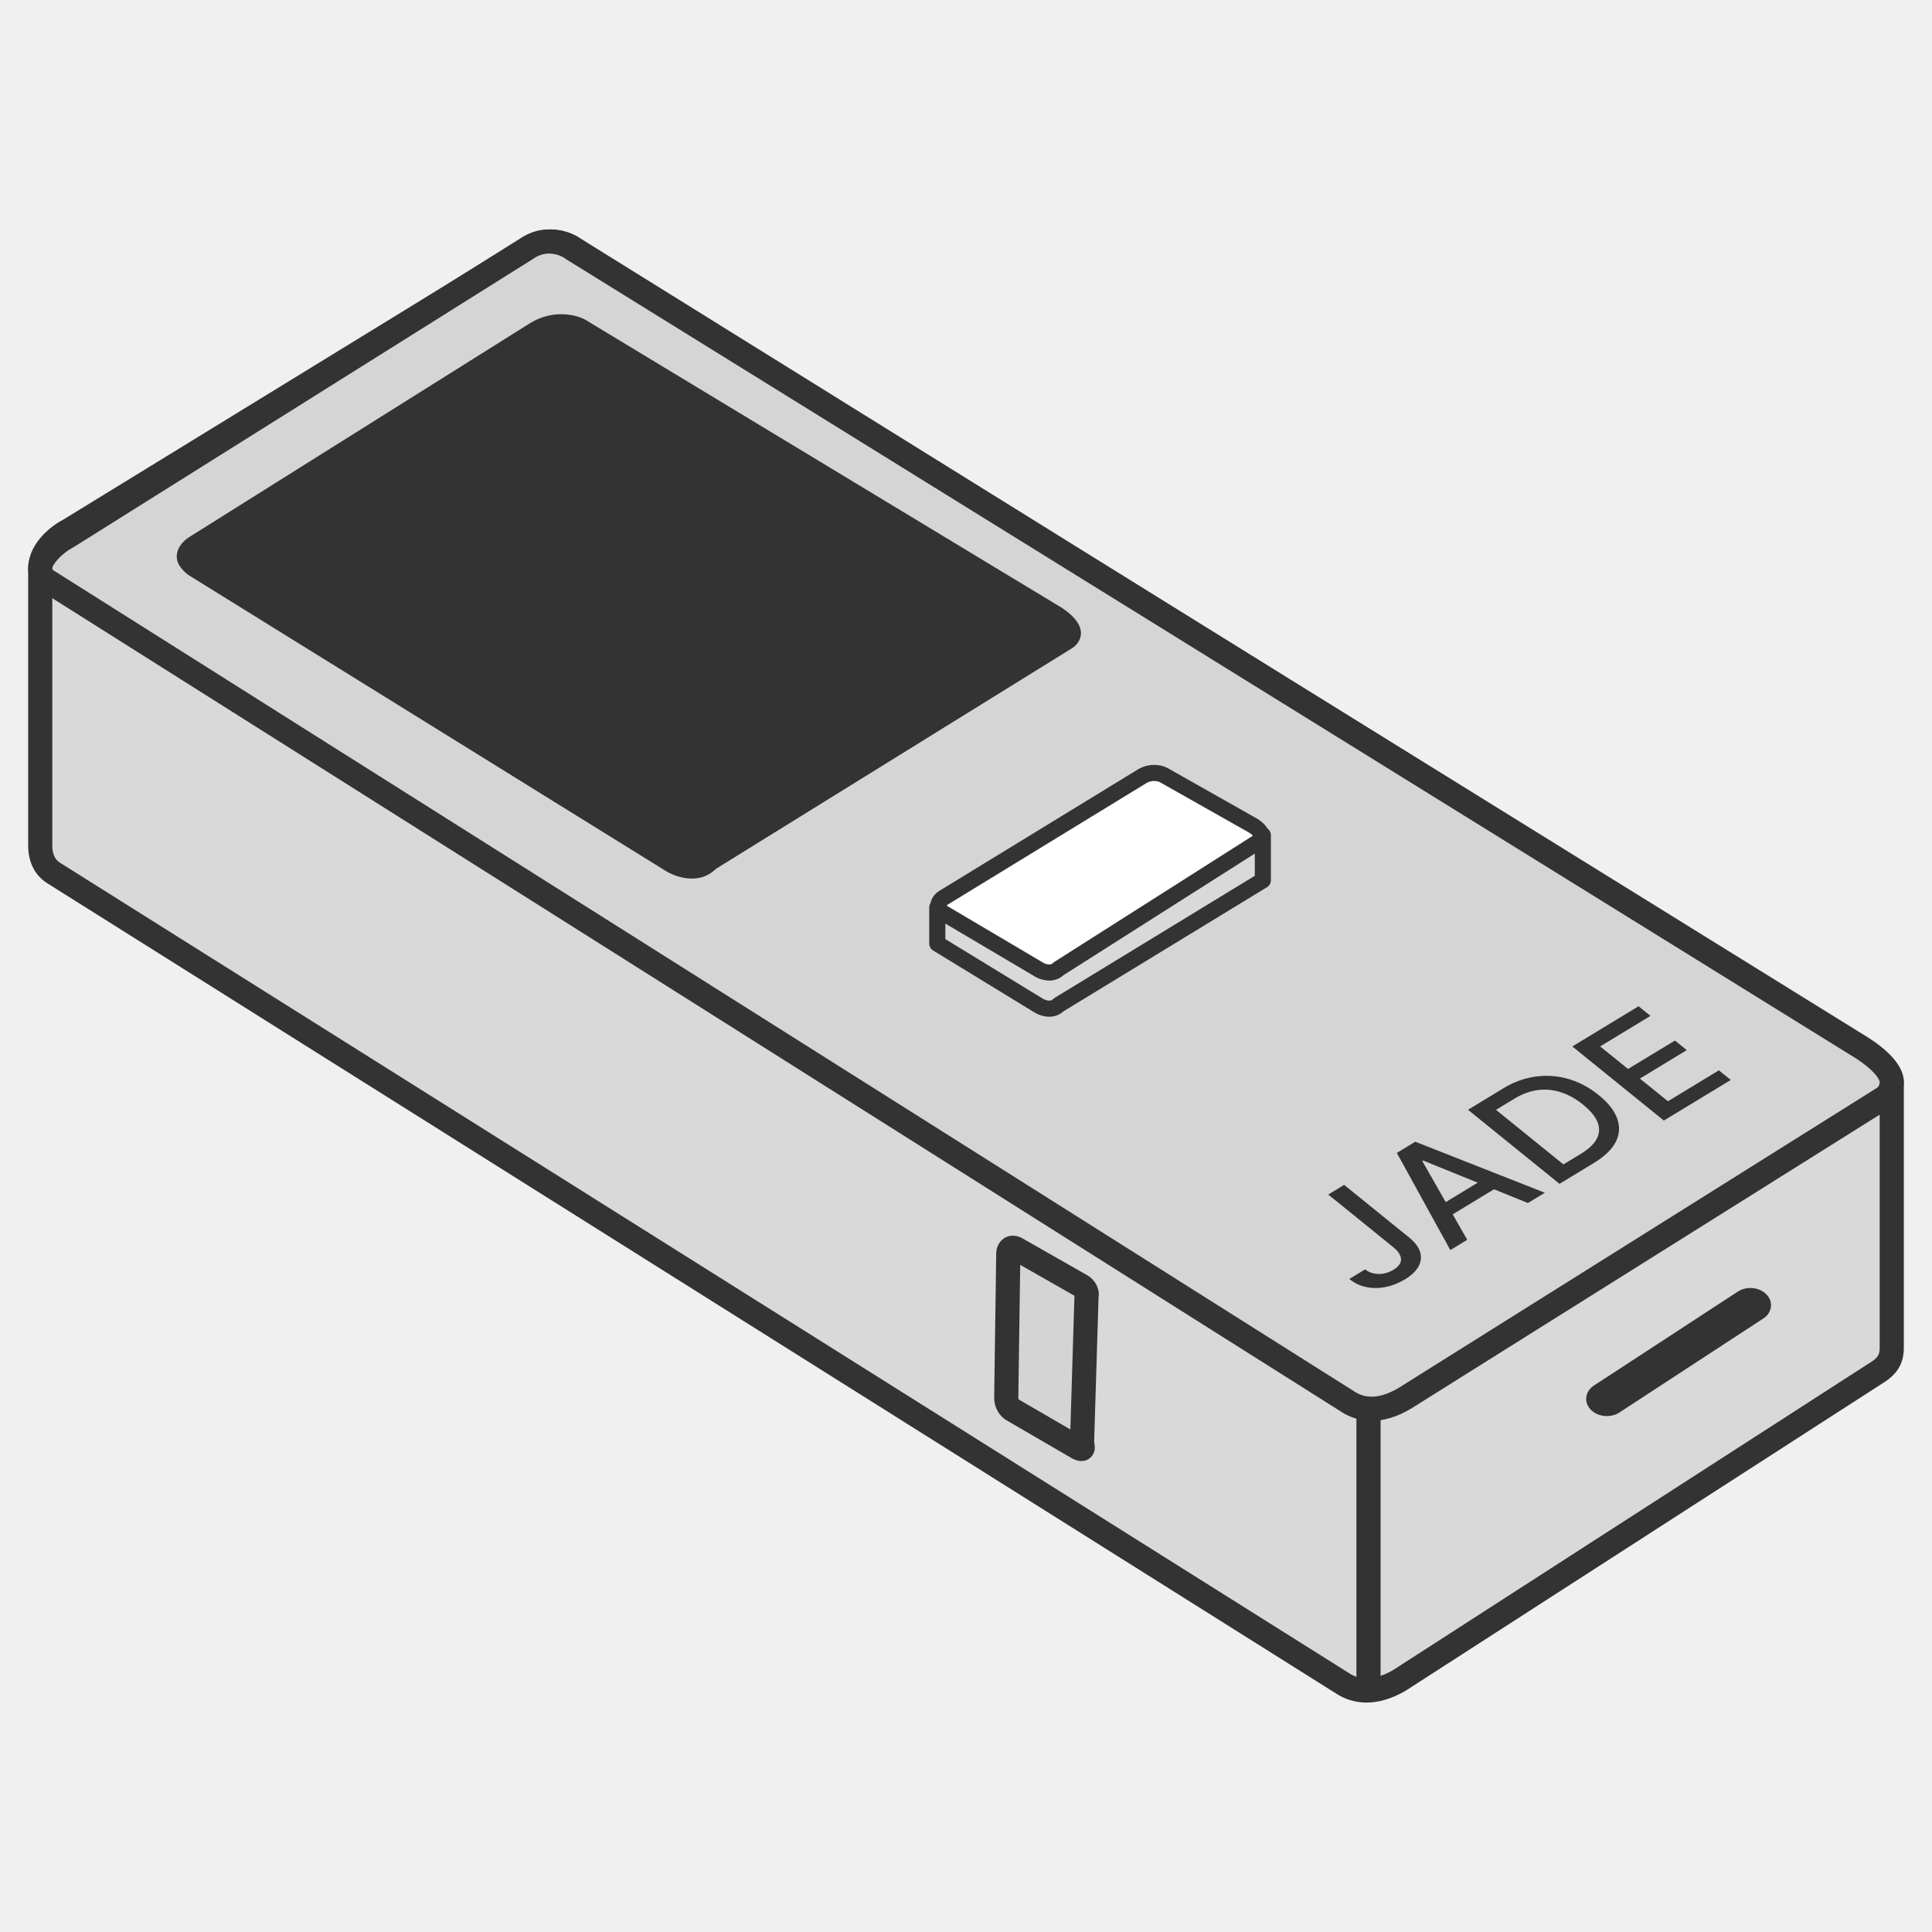
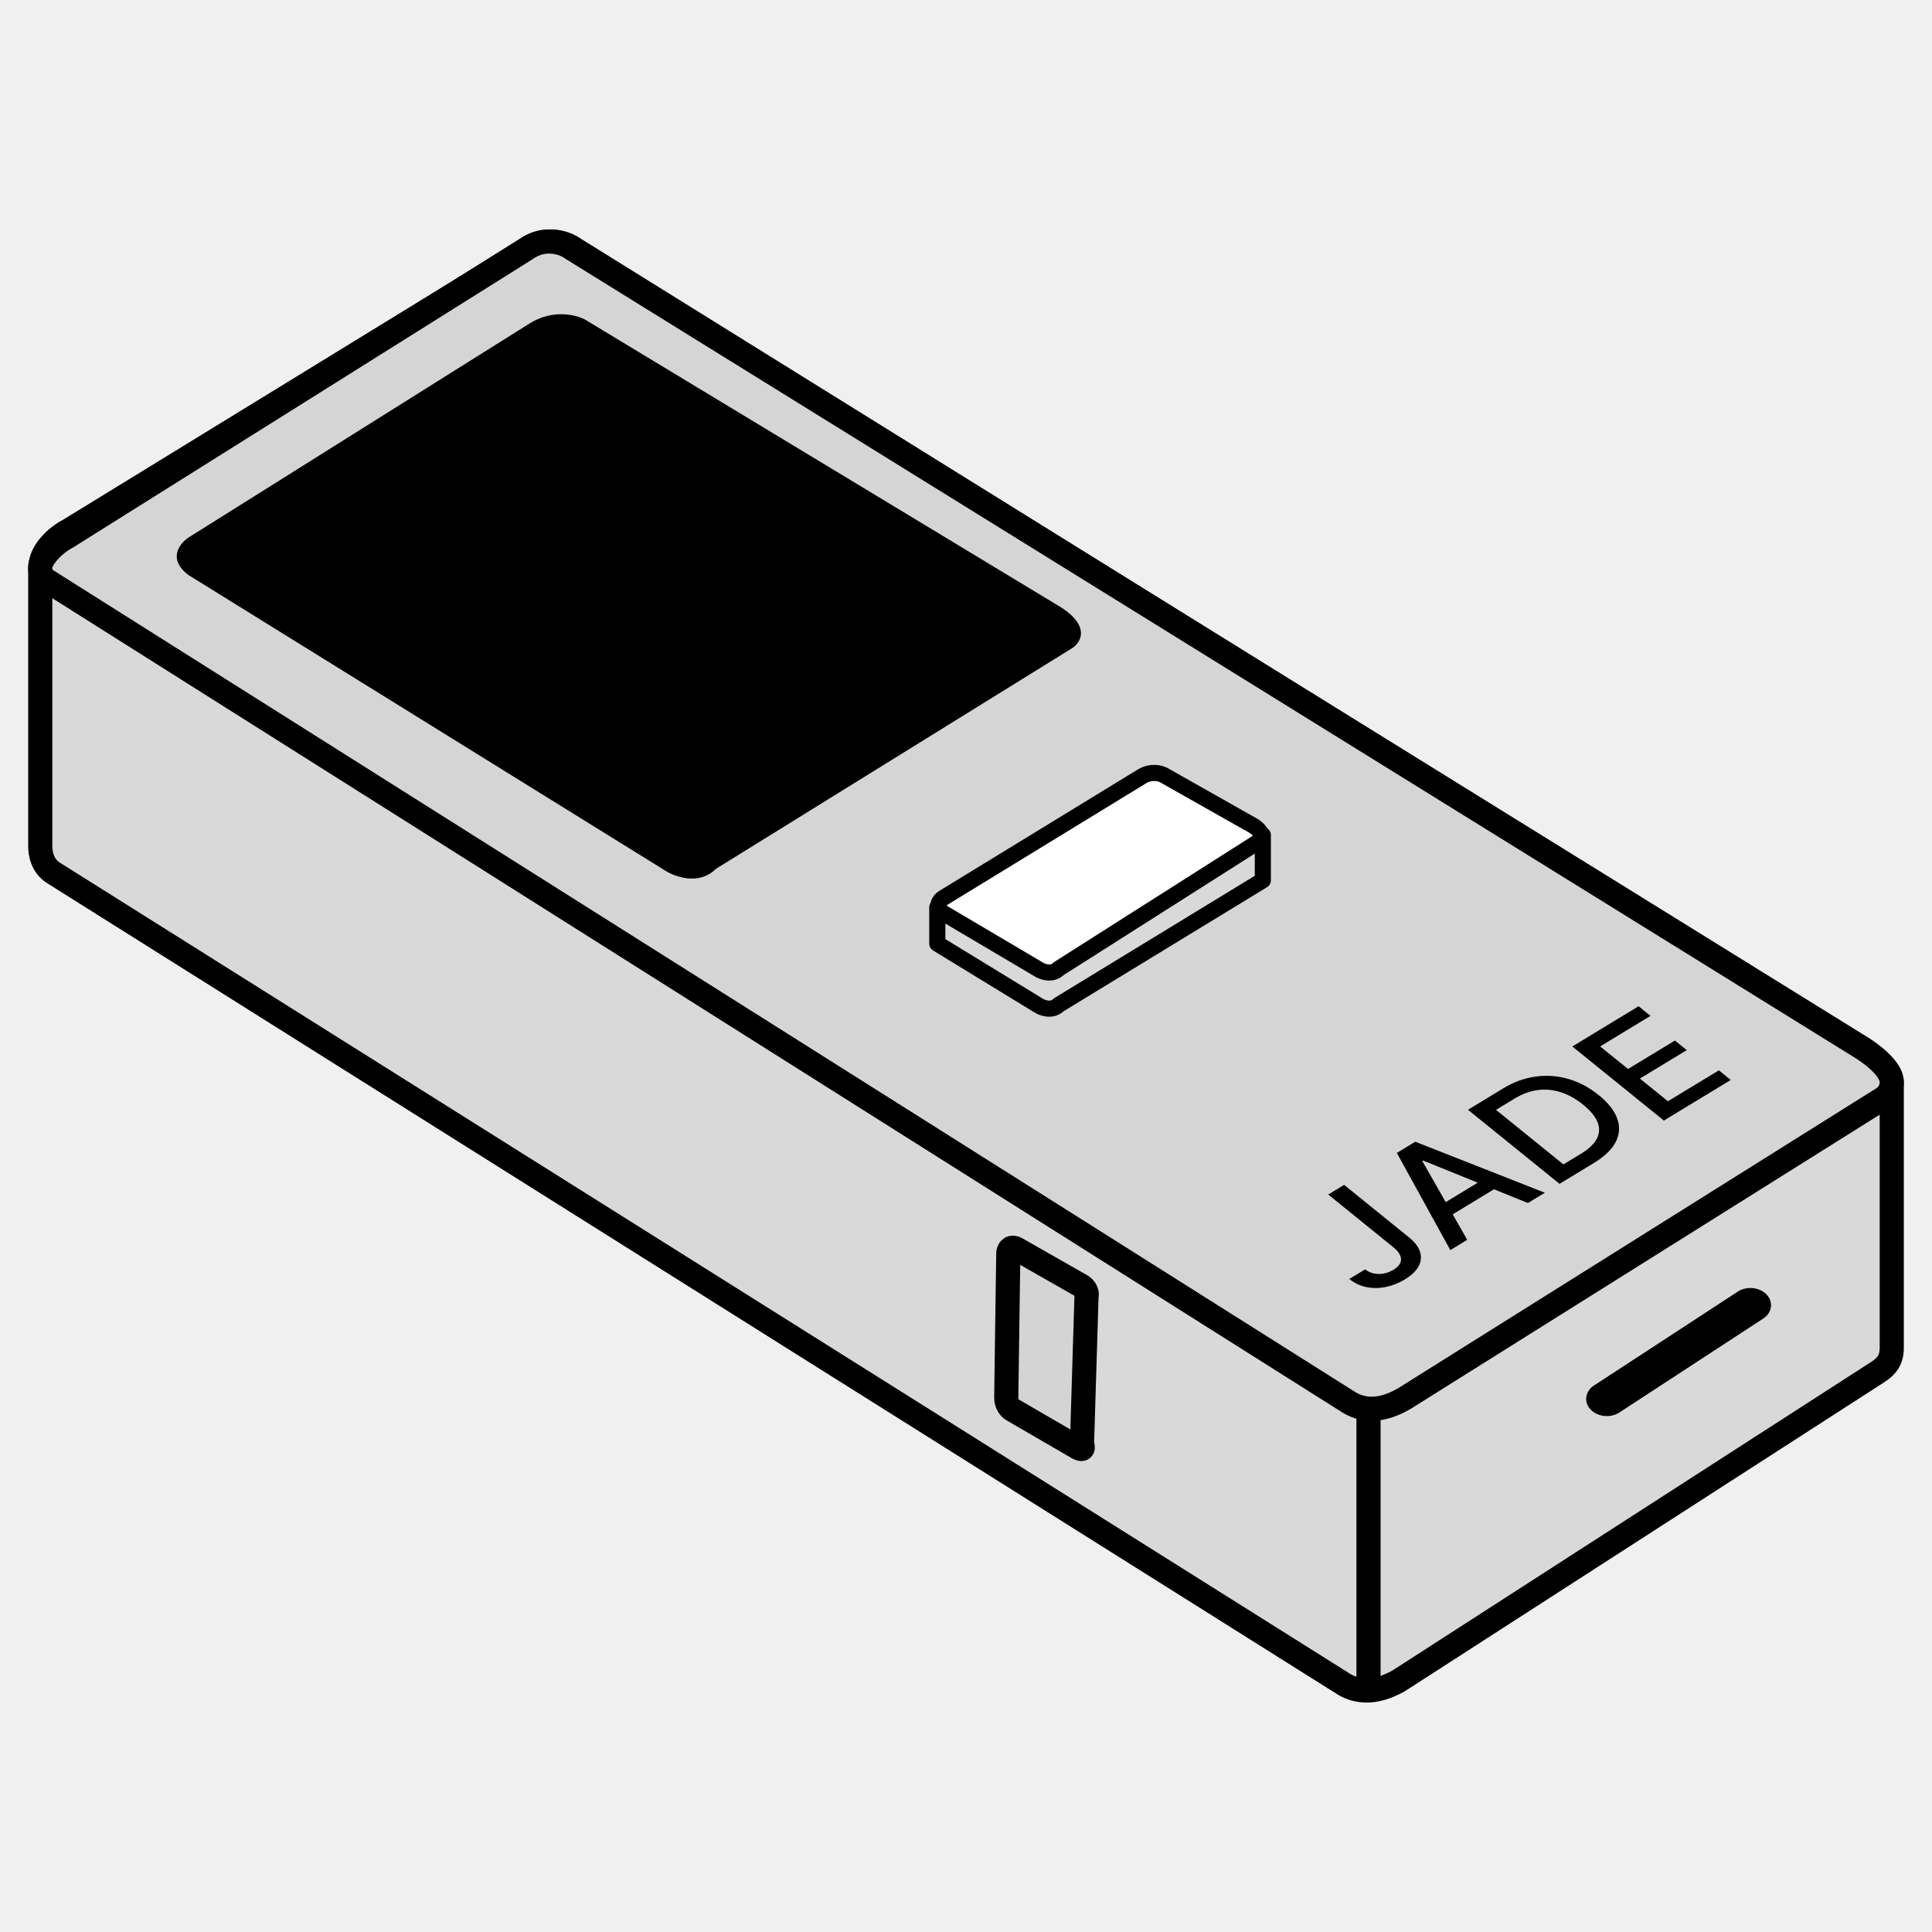
<svg xmlns="http://www.w3.org/2000/svg" width="48" height="48" viewBox="0 0 48 48" fill="none">
-   <path d="M1 21.013V14.122C1 13.65 1.482 13.29 1.723 13.169L13.117 6.18C13.593 5.854 14.08 6.044 14.264 6.18L46.277 26.079C46.958 26.515 47 26.805 47 26.896V33.493C47 33.783 46.872 33.946 46.66 34.083L34.756 41.756C34.118 42.119 33.679 42.013 33.396 41.847L1.34 21.694C1.043 21.512 1 21.195 1 21.013Z" fill="#D9D9D9" stroke="#333333" stroke-width="0.6" stroke-linecap="round" stroke-linejoin="round" />
-   <path d="M34 35V42" stroke="#333333" stroke-width="0.6" />
-   <path d="M47 26.881C47 27.048 46.92 27.202 46.787 27.285C45.492 28.099 38.386 32.555 34.889 34.748C34.245 35.123 33.802 35.014 33.516 34.842L1.158 14.418C1.002 14.32 0.955 14.099 1.046 13.93C1.202 13.642 1.495 13.43 1.666 13.342L13.074 6.185C13.551 5.85 14.039 6.045 14.223 6.185L46.276 26.045C46.957 26.491 47 26.788 47 26.881Z" fill="#D5D5D5" stroke="#333333" stroke-width="0.6" stroke-linecap="round" stroke-linejoin="round" />
-   <path d="M33 29.678L33.395 29.438L35.007 30.743C35.153 30.861 35.245 30.982 35.282 31.107C35.319 31.23 35.306 31.351 35.241 31.468C35.175 31.584 35.062 31.691 34.901 31.788C34.753 31.878 34.597 31.94 34.432 31.974C34.269 32.007 34.108 32.009 33.951 31.978C33.794 31.947 33.651 31.879 33.523 31.776L33.917 31.537C33.98 31.588 34.051 31.622 34.13 31.638C34.21 31.655 34.293 31.656 34.378 31.641C34.463 31.625 34.544 31.593 34.621 31.547C34.704 31.496 34.76 31.441 34.788 31.381C34.816 31.32 34.815 31.256 34.786 31.189C34.757 31.121 34.699 31.053 34.612 30.983L33 29.678Z" fill="#333333" />
-   <path d="M36.453 30.803L36.033 31.058L34.704 28.644L35.162 28.366L38.381 29.633L37.96 29.889L35.357 28.833L35.336 28.845L36.453 30.803ZM35.633 30.039L36.998 29.211L37.287 29.445L35.922 30.273L35.633 30.039Z" fill="#333333" />
-   <path d="M39.596 28.896L38.746 29.412L36.472 27.572L37.349 27.039C37.606 26.883 37.873 26.786 38.149 26.748C38.424 26.709 38.695 26.728 38.963 26.805C39.231 26.882 39.483 27.016 39.719 27.207C39.956 27.398 40.109 27.594 40.18 27.792C40.251 27.99 40.238 28.183 40.142 28.372C40.045 28.559 39.863 28.734 39.596 28.896ZM38.842 28.929L39.275 28.667C39.475 28.545 39.608 28.418 39.676 28.285C39.742 28.151 39.746 28.014 39.688 27.873C39.629 27.732 39.509 27.589 39.329 27.443C39.151 27.299 38.967 27.196 38.776 27.136C38.587 27.075 38.395 27.057 38.202 27.083C38.008 27.109 37.816 27.181 37.624 27.297L37.168 27.574L38.842 28.929Z" fill="#333333" />
-   <path d="M41.338 27.84L39.064 25.999L40.71 25L41.006 25.239L39.755 25.998L40.448 26.558L41.613 25.852L41.907 26.09L40.742 26.797L41.439 27.36L42.705 26.592L43 26.831L41.338 27.84Z" fill="#333333" />
-   <path d="M16.477 21.599L4.691 14.292C4.152 13.896 4.461 13.502 4.683 13.355L13.174 8.026C13.756 7.672 14.33 7.825 14.544 7.945L26.384 15.103C27.095 15.577 26.848 15.968 26.636 16.104L17.787 21.586C17.352 22.018 16.733 21.775 16.477 21.599Z" fill="#333333" />
-   <path d="M25.782 24.969L23.287 23.444L23.287 22.545L28.368 20.189C28.599 20.048 28.828 20.108 28.913 20.157L31.375 20.748L31.375 21.871L26.304 24.964C26.131 25.136 25.884 25.039 25.782 24.969Z" fill="#D9D9D9" stroke="#333333" stroke-width="0.4" stroke-linecap="round" stroke-linejoin="round" />
-   <path d="M25.783 24.071L23.435 22.683C23.22 22.525 23.343 22.368 23.432 22.31L28.368 19.291C28.6 19.15 28.828 19.21 28.914 19.258L31.151 20.523C31.434 20.712 31.335 20.868 31.251 20.922L26.304 24.066C26.131 24.238 25.884 24.141 25.783 24.071Z" fill="white" stroke="#333333" stroke-width="0.4" />
-   <path d="M26.841 31.931L25.24 31.019C25.097 30.954 25.055 31.069 25.051 31.135L25 34.72C24.998 34.888 25.096 34.99 25.146 35.021L26.785 35.973C26.965 36.064 26.881 35.903 26.883 35.84L26.994 32.211C27.029 32.064 26.907 31.963 26.841 31.931Z" fill="#D4D4D4" stroke="#333333" stroke-width="0.6" />
-   <path d="M39.501 35C39.338 34.807 39.395 34.541 39.627 34.406L43.194 32.077C43.426 31.942 43.746 31.989 43.908 32.182C44.07 32.376 44.014 32.642 43.781 32.776L40.215 35.105C39.983 35.24 39.663 35.193 39.501 35Z" fill="#333333" />
+   <path d="M1 21.013V14.122C1 13.65 1.482 13.29 1.723 13.169L13.117 6.18C13.593 5.854 14.08 6.044 14.264 6.18L46.277 26.079C46.958 26.515 47 26.805 47 26.896V33.493C47 33.783 46.872 33.946 46.66 34.083L34.756 41.756C34.118 42.119 33.679 42.013 33.396 41.847L1.34 21.694C1.043 21.512 1 21.195 1 21.013Z" fill="#D9D9D9" stroke="#000" stroke-width="0.6" stroke-linecap="round" stroke-linejoin="round" />
+   <path d="M34 35V42" stroke="#000" stroke-width="0.6" />
+   <path d="M47 26.881C47 27.048 46.92 27.202 46.787 27.285C45.492 28.099 38.386 32.555 34.889 34.748C34.245 35.123 33.802 35.014 33.516 34.842L1.158 14.418C1.002 14.32 0.955 14.099 1.046 13.93C1.202 13.642 1.495 13.43 1.666 13.342L13.074 6.185C13.551 5.85 14.039 6.045 14.223 6.185L46.276 26.045C46.957 26.491 47 26.788 47 26.881Z" fill="#D5D5D5" stroke="#000" stroke-width="0.6" stroke-linecap="round" stroke-linejoin="round" />
+   <path d="M33 29.678L33.395 29.438L35.007 30.743C35.153 30.861 35.245 30.982 35.282 31.107C35.319 31.23 35.306 31.351 35.241 31.468C35.175 31.584 35.062 31.691 34.901 31.788C34.753 31.878 34.597 31.94 34.432 31.974C34.269 32.007 34.108 32.009 33.951 31.978C33.794 31.947 33.651 31.879 33.523 31.776L33.917 31.537C33.98 31.588 34.051 31.622 34.13 31.638C34.21 31.655 34.293 31.656 34.378 31.641C34.463 31.625 34.544 31.593 34.621 31.547C34.704 31.496 34.76 31.441 34.788 31.381C34.816 31.32 34.815 31.256 34.786 31.189C34.757 31.121 34.699 31.053 34.612 30.983L33 29.678Z" fill="#000" />
+   <path d="M36.453 30.803L36.033 31.058L34.704 28.644L35.162 28.366L38.381 29.633L37.96 29.889L35.357 28.833L35.336 28.845L36.453 30.803ZM35.633 30.039L36.998 29.211L37.287 29.445L35.922 30.273L35.633 30.039Z" fill="#000" />
+   <path d="M39.596 28.896L38.746 29.412L36.472 27.572L37.349 27.039C37.606 26.883 37.873 26.786 38.149 26.748C38.424 26.709 38.695 26.728 38.963 26.805C39.231 26.882 39.483 27.016 39.719 27.207C39.956 27.398 40.109 27.594 40.18 27.792C40.251 27.99 40.238 28.183 40.142 28.372C40.045 28.559 39.863 28.734 39.596 28.896ZM38.842 28.929L39.275 28.667C39.475 28.545 39.608 28.418 39.676 28.285C39.742 28.151 39.746 28.014 39.688 27.873C39.629 27.732 39.509 27.589 39.329 27.443C39.151 27.299 38.967 27.196 38.776 27.136C38.587 27.075 38.395 27.057 38.202 27.083C38.008 27.109 37.816 27.181 37.624 27.297L37.168 27.574L38.842 28.929Z" fill="#000" />
+   <path d="M41.338 27.84L39.064 25.999L40.71 25L41.006 25.239L39.755 25.998L40.448 26.558L41.613 25.852L41.907 26.09L40.742 26.797L41.439 27.36L42.705 26.592L43 26.831L41.338 27.84Z" fill="#000" />
+   <path d="M16.477 21.599L4.691 14.292C4.152 13.896 4.461 13.502 4.683 13.355L13.174 8.026C13.756 7.672 14.33 7.825 14.544 7.945L26.384 15.103C27.095 15.577 26.848 15.968 26.636 16.104L17.787 21.586C17.352 22.018 16.733 21.775 16.477 21.599Z" fill="#000" />
+   <path d="M25.782 24.969L23.287 23.444L23.287 22.545L28.368 20.189C28.599 20.048 28.828 20.108 28.913 20.157L31.375 20.748L31.375 21.871L26.304 24.964C26.131 25.136 25.884 25.039 25.782 24.969Z" fill="#D9D9D9" stroke="#000" stroke-width="0.4" stroke-linecap="round" stroke-linejoin="round" />
+   <path d="M25.783 24.071L23.435 22.683C23.22 22.525 23.343 22.368 23.432 22.31L28.368 19.291C28.6 19.15 28.828 19.21 28.914 19.258L31.151 20.523C31.434 20.712 31.335 20.868 31.251 20.922L26.304 24.066C26.131 24.238 25.884 24.141 25.783 24.071Z" fill="white" stroke="#000" stroke-width="0.4" />
+   <path d="M26.841 31.931L25.24 31.019C25.097 30.954 25.055 31.069 25.051 31.135L25 34.72C24.998 34.888 25.096 34.99 25.146 35.021L26.785 35.973C26.965 36.064 26.881 35.903 26.883 35.84L26.994 32.211C27.029 32.064 26.907 31.963 26.841 31.931Z" fill="#D4D4D4" stroke="#000" stroke-width="0.6" />
+   <path d="M39.501 35C39.338 34.807 39.395 34.541 39.627 34.406L43.194 32.077C43.426 31.942 43.746 31.989 43.908 32.182C44.07 32.376 44.014 32.642 43.781 32.776L40.215 35.105C39.983 35.24 39.663 35.193 39.501 35Z" fill="#000" />
</svg>
